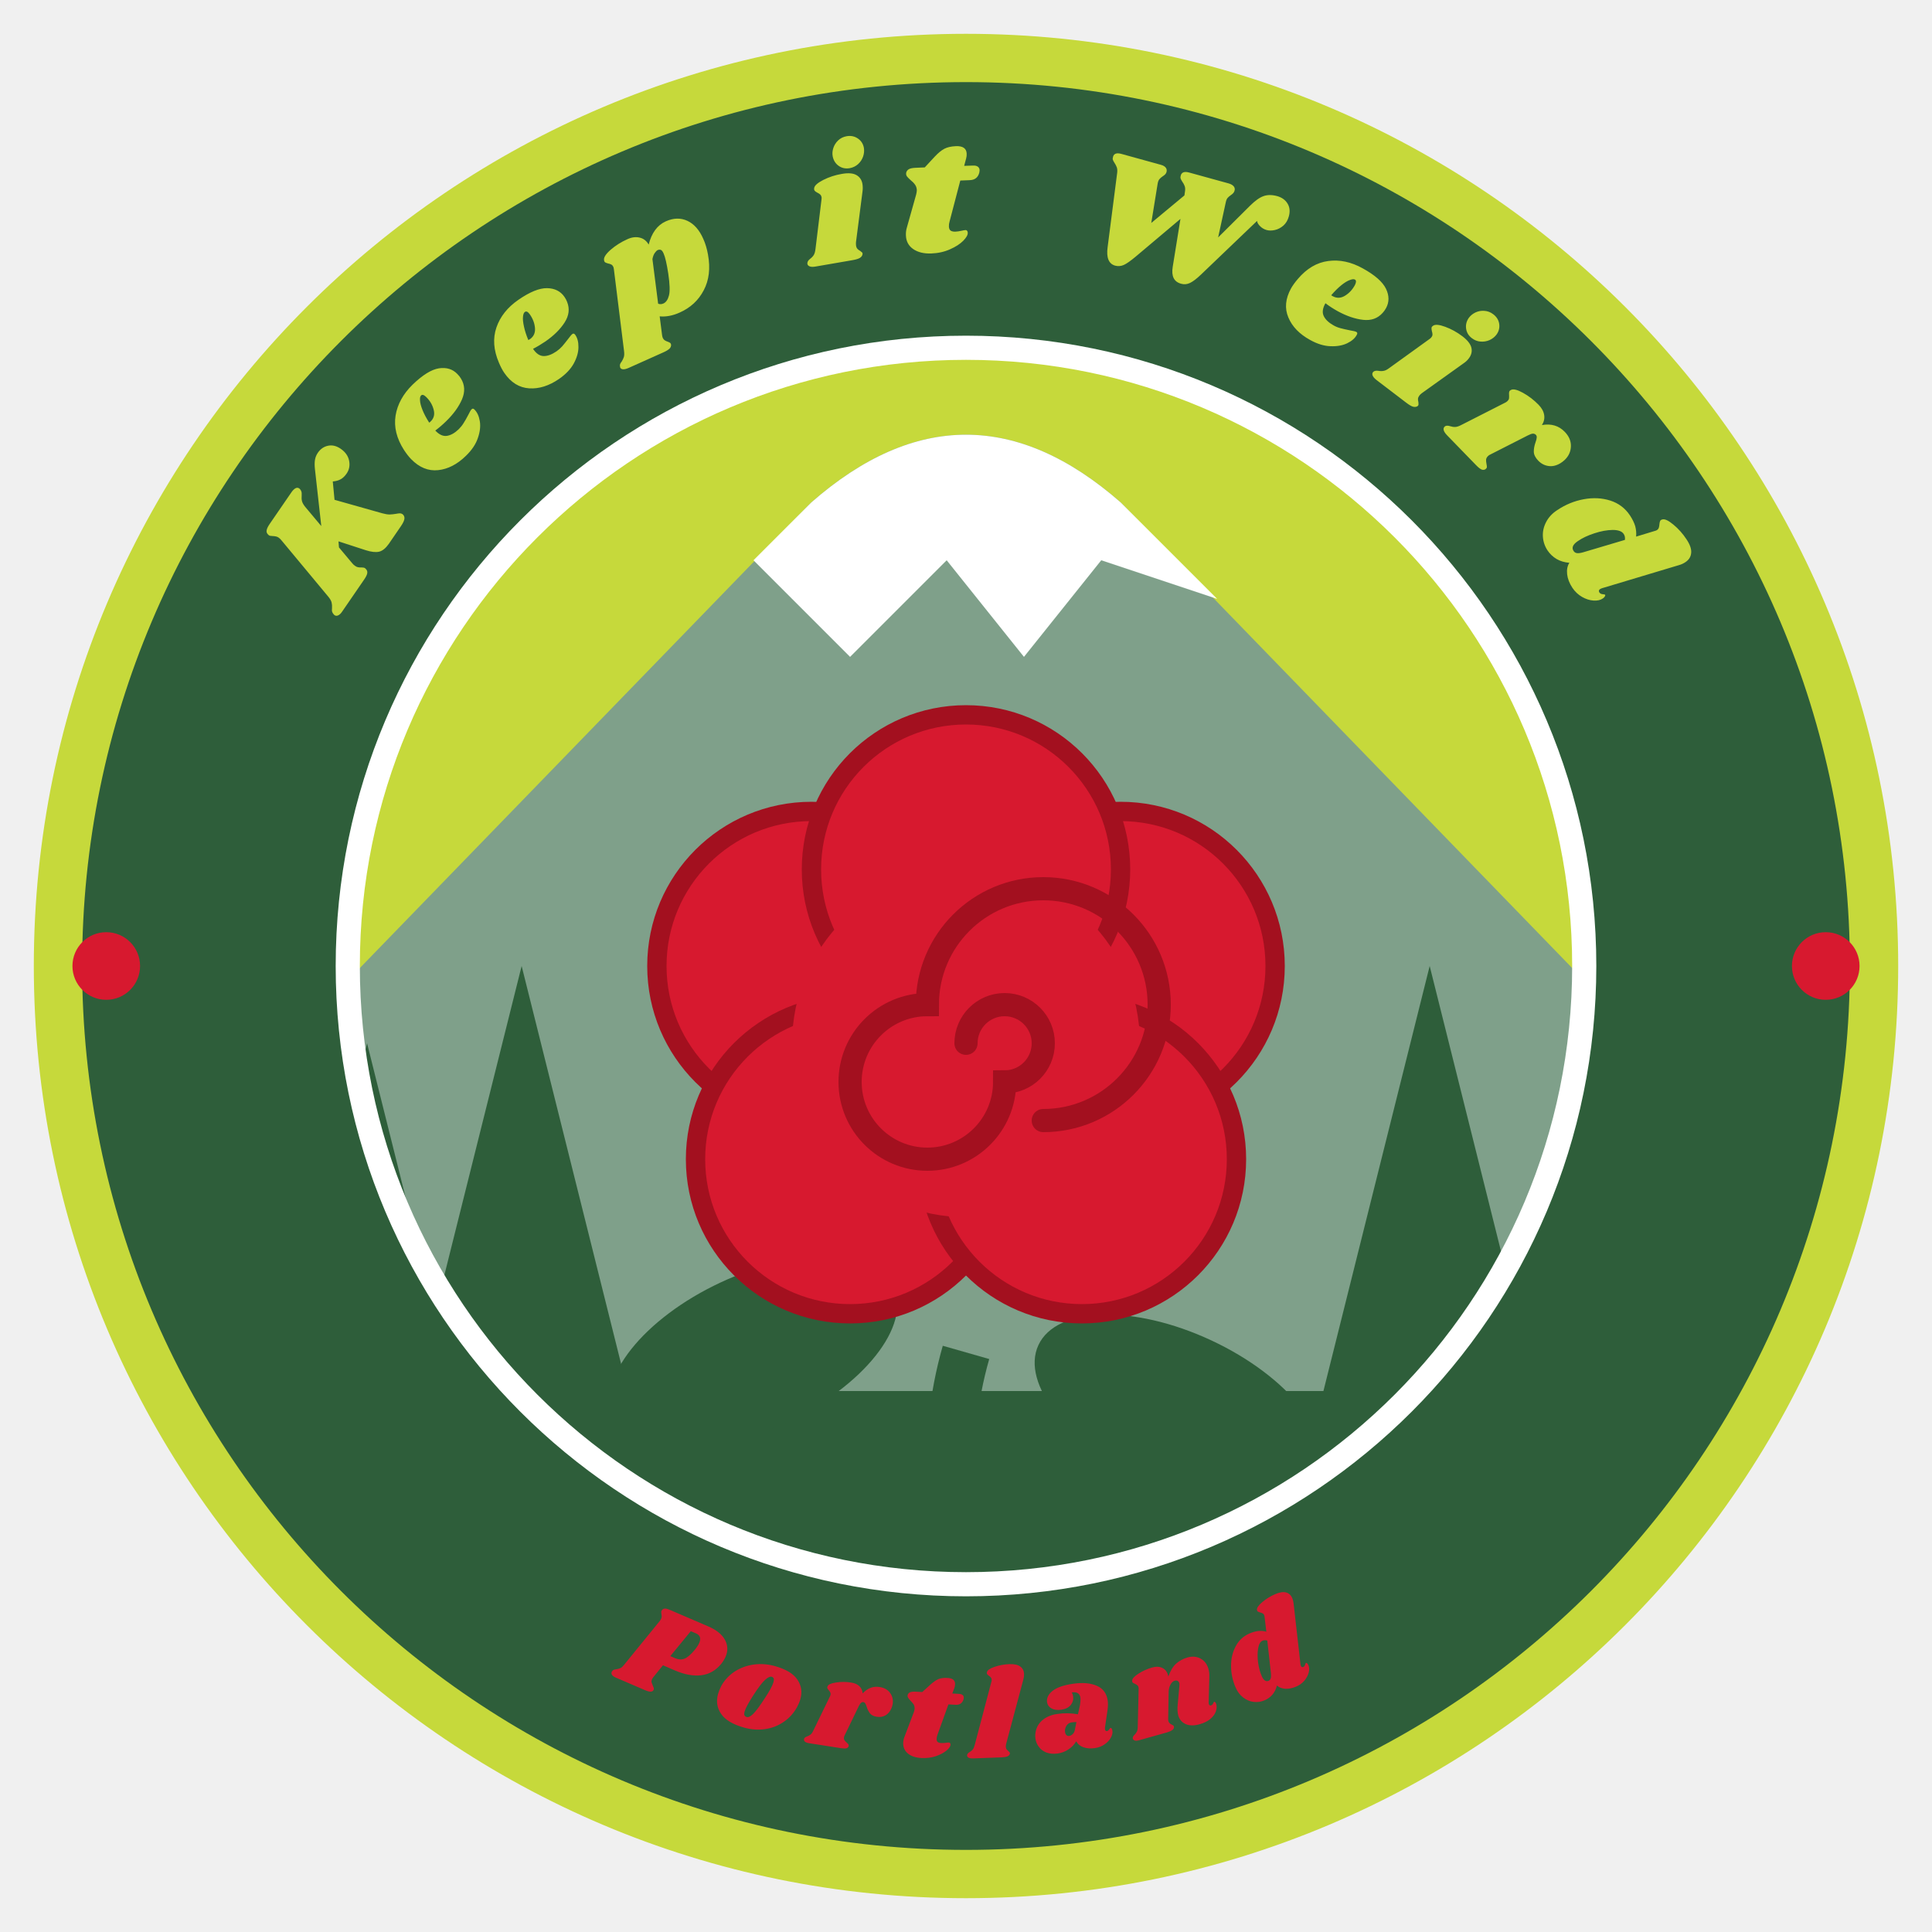
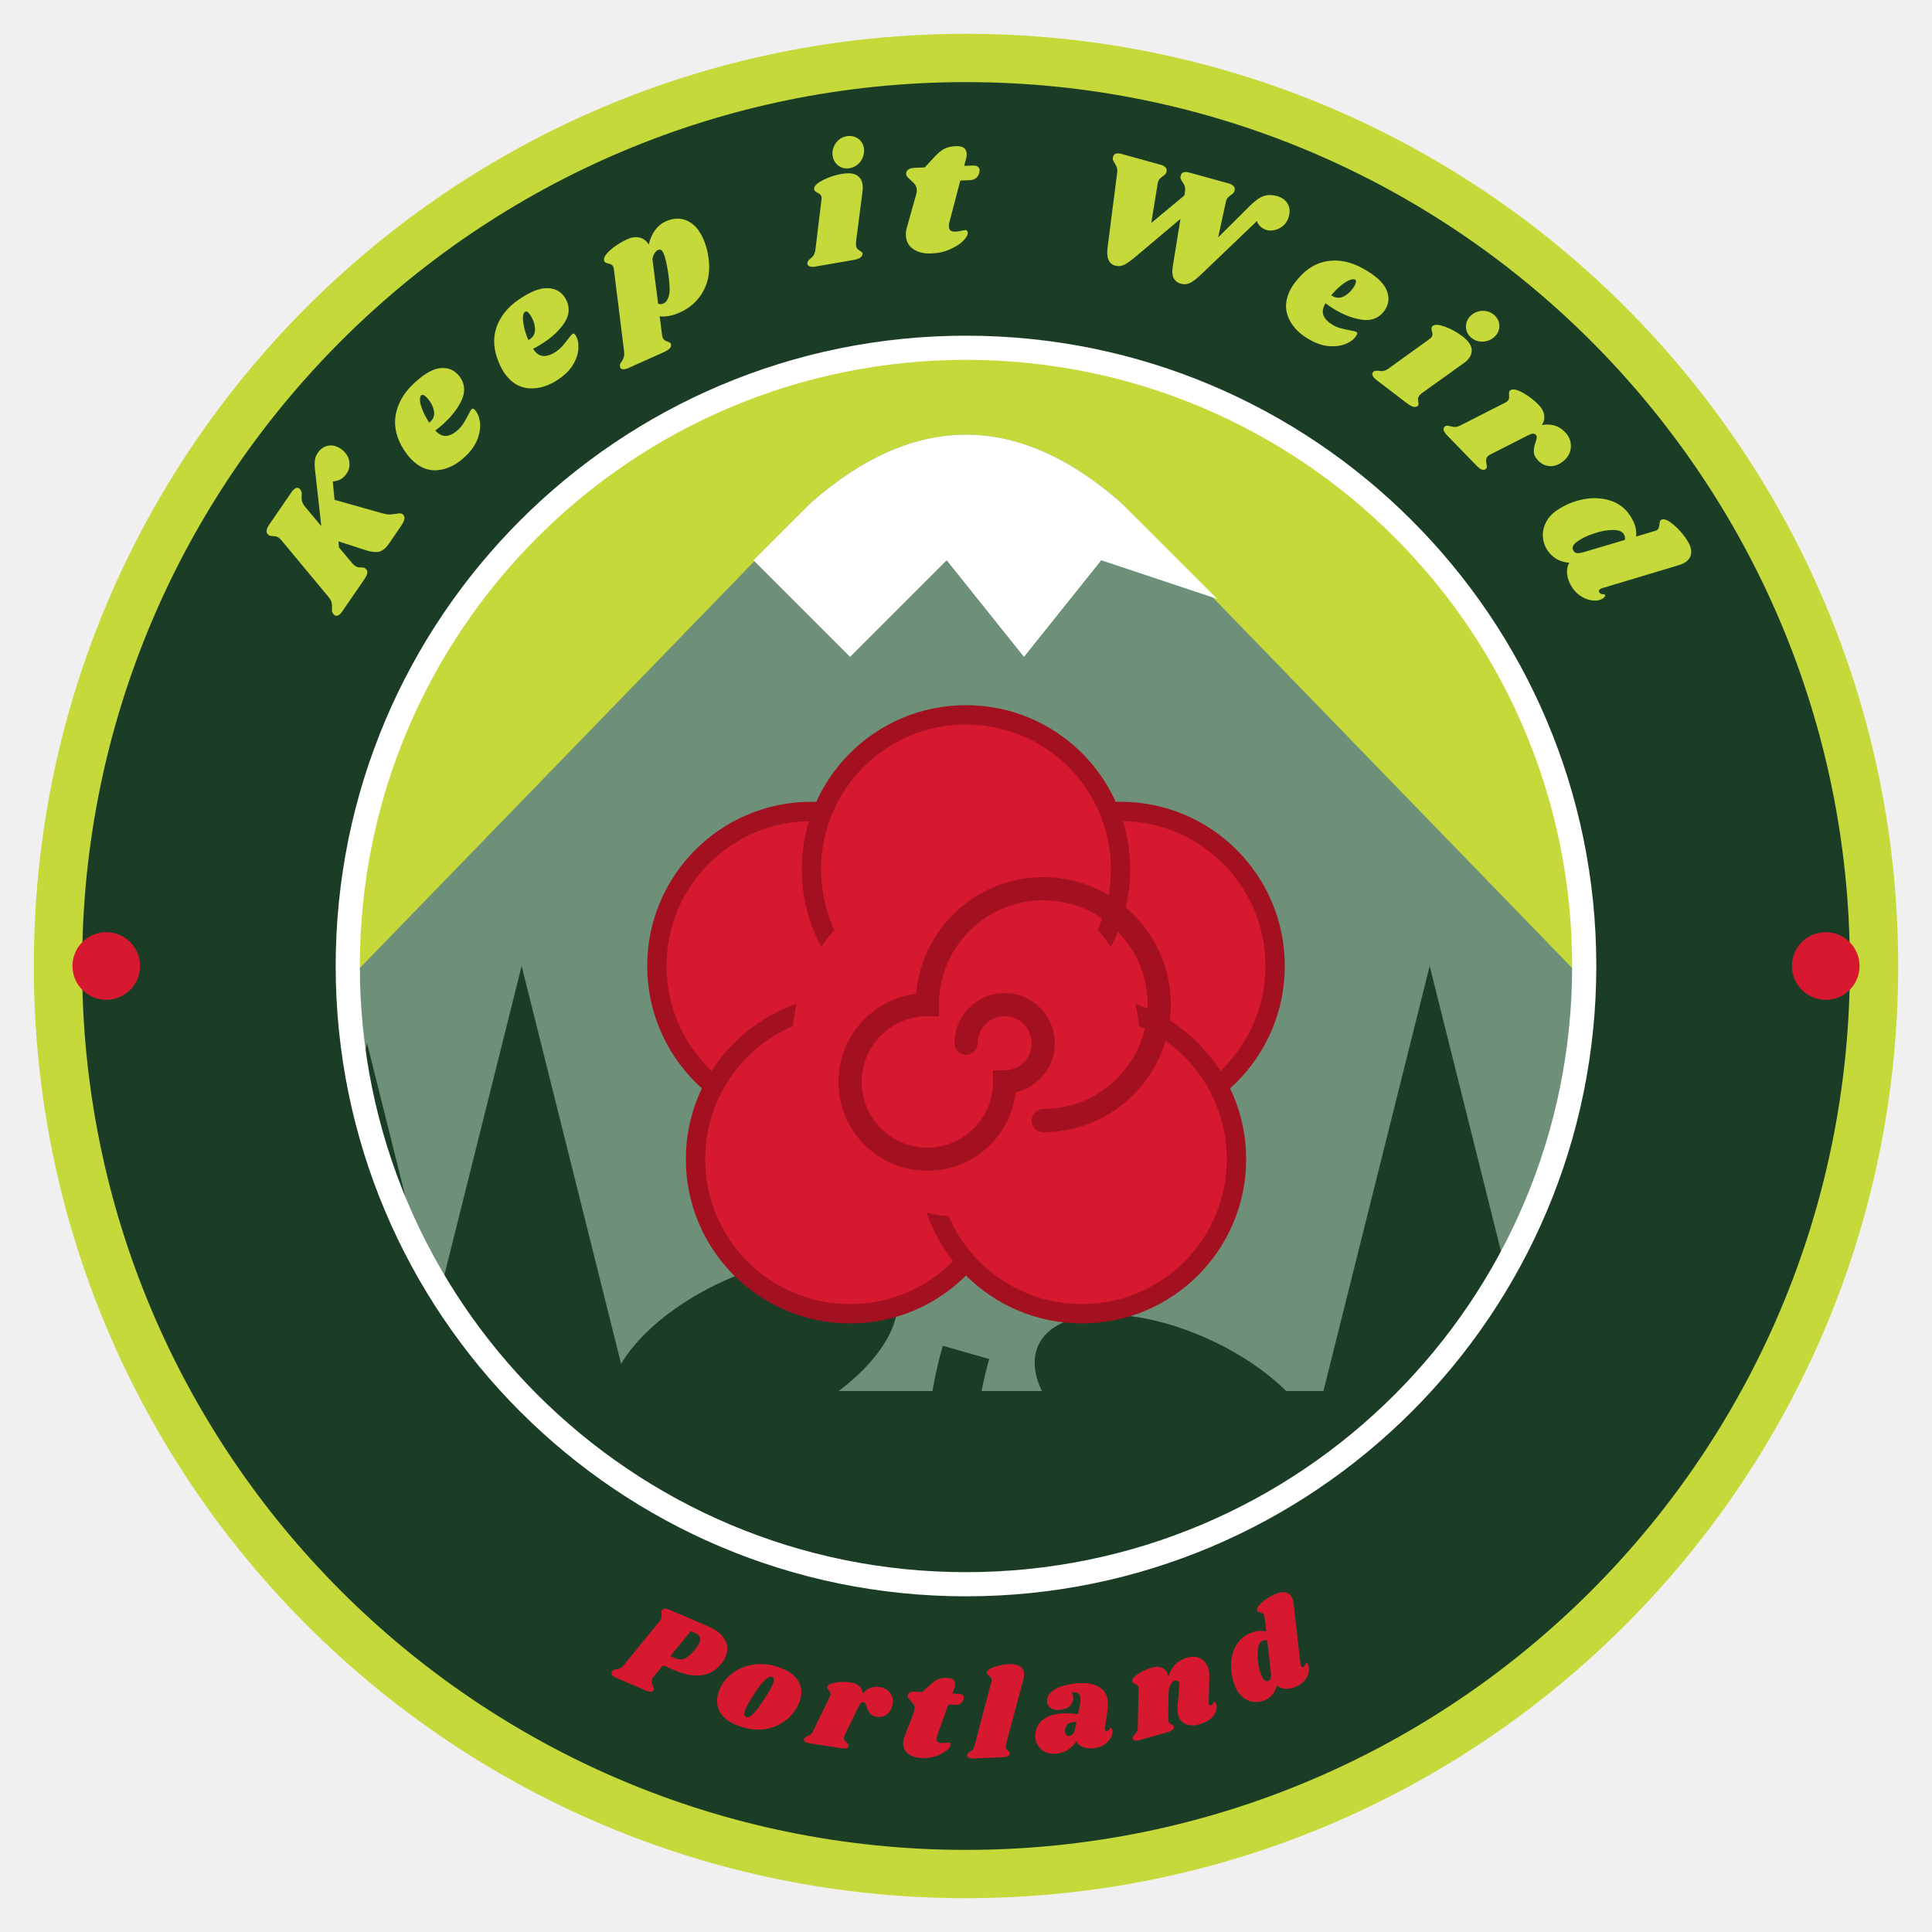
<svg xmlns="http://www.w3.org/2000/svg" viewBox="20 12 200 200" width="200" height="200" role="img" aria-label="Portland patch">
  <defs>
    <clipPath id="ring">
      <circle cx="120" cy="112" r="64" />
    </clipPath>
  </defs>
-   <circle cx="120" cy="112" r="94" fill="#2E5E3A" stroke="#C6D93B" stroke-width="5" />
+   <circle cx="120" cy="112" r="94" fill="#1B3D26" stroke="#C6D93B" stroke-width="5" />
  <circle cx="120" cy="112" r="64" fill="#C6D93B" />
  <g clip-path="url(#ring)">
-     <path d="M40 130 L104 64 Q120 50 136 64 L200 130 V190 H40 Z" fill="#7FA08A" />
+     <path d="M40 130 L104 64 Q120 50 136 64 L200 130 V190 H40 Z" fill="#6E8F78" />
    <path d="M104 64 Q120 50 136 64 L146 74 L134 70 L126 80 L118 70 L108 80 L98 70 Z" fill="#FFFFFF" />
-     <g fill="#2E5E3A">
+     <g fill="#1B3D26">
      <path d="M48 160 L58 120 L68 160 Z" />
      <path d="M62 160 L74 112 L86 160 Z" />
      <path d="M156 160 L168 112 L180 160 Z" />
      <path d="M174 160 L184 122 L194 160 Z" />
      <rect x="40" y="156" width="160" height="40" />
    </g>
    <g transform="translate(120 118)">
-       <path d="M0 34 Q-4 48 2 64" stroke="#2E5E3A" stroke-width="5" fill="none" />
-       <ellipse cx="-22" cy="34" rx="16" ry="8" transform="rotate(-25 -22 34)" fill="#2E5E3A" />
-       <ellipse cx="22" cy="40" rx="16" ry="8" transform="rotate(25 22 40)" fill="#2E5E3A" />
+       <path d="M0 34 Q-4 48 2 64" stroke="#1B3D26" stroke-width="5" fill="none" />
+       <ellipse cx="-22" cy="34" rx="16" ry="8" transform="rotate(-25 -22 34)" fill="#1B3D26" />
+       <ellipse cx="22" cy="40" rx="16" ry="8" transform="rotate(25 22 40)" fill="#1B3D26" />
      <g fill="#D7192F" stroke="#A3101F" stroke-width="2">
        <circle cx="-16" cy="-6" r="16" />
        <circle cx="16" cy="-6" r="16" />
        <circle cx="-12" cy="14" r="16" />
        <circle cx="12" cy="14" r="16" />
        <circle cx="0" cy="-16" r="16" />
      </g>
      <circle cx="0" cy="2" r="18" fill="#D7192F" />
      <path d="M0 2 a4 4 0 1 1 4 4 a8 8 0 1 1 -8 -8 a12 12 0 1 1 12 12" fill="none" stroke="#A3101F" stroke-width="2.4" stroke-linecap="round" />
    </g>
  </g>
  <circle cx="120" cy="112" r="64" fill="none" stroke="#FFFFFF" stroke-width="2.5" />
  <path d="M55.26 58.45Q55.99 58.95 56.14 59.69Q56.29 60.44 55.87 61.04Q55.6 61.43 55.27 61.61Q54.94 61.8 54.45 61.84L54.63 63.74L59.59 65.14Q60.03 65.26 60.34 65.26Q60.65 65.25 61 65.19Q61.26 65.14 61.4 65.14Q61.53 65.14 61.66 65.22Q61.88 65.38 61.87 65.67Q61.85 65.96 61.51 66.46L60.25 68.3Q59.77 68.98 59.25 69.11Q58.72 69.23 57.87 68.96L55.04 68.04L55.09 68.67L56.44 70.28Q56.59 70.47 56.76 70.58Q56.92 70.7 57.07 70.72Q57.21 70.75 57.41 70.74Q57.68 70.74 57.79 70.82Q57.82 70.84 57.91 70.94Q58.07 71.13 58.01 71.38Q57.95 71.63 57.68 72.02L55.42 75.31Q55.22 75.61 55.01 75.7Q54.8 75.8 54.63 75.68Q54.55 75.62 54.48 75.51Q54.36 75.35 54.36 75.17Q54.37 74.98 54.37 74.95Q54.39 74.62 54.33 74.38Q54.28 74.14 54.02 73.81L49.15 67.95Q49.01 67.77 48.84 67.65Q48.69 67.55 48.55 67.53Q48.41 67.5 48.21 67.49Q47.94 67.49 47.83 67.41Q47.79 67.38 47.7 67.28Q47.55 67.1 47.61 66.86Q47.66 66.61 47.93 66.22L50.19 62.93Q50.4 62.64 50.6 62.54Q50.8 62.44 50.97 62.56Q51.04 62.6 51.12 62.72Q51.19 62.83 51.22 62.96Q51.24 63.09 51.23 63.18Q51.22 63.27 51.23 63.31Q51.2 63.62 51.26 63.87Q51.32 64.12 51.57 64.44L53.26 66.46L52.6 60.54Q52.54 59.97 52.61 59.58Q52.68 59.19 52.91 58.86Q53.32 58.27 53.97 58.14Q54.61 58.01 55.26 58.45Z M67.35 50.72Q67.58 50.95 67.72 51.19Q68.32 52.17 67.83 53.33Q67.33 54.49 66.2 55.59Q65.63 56.15 65.06 56.57Q65.66 57.21 66.26 57.12Q66.87 57.03 67.5 56.42Q67.79 56.13 67.99 55.8Q68.2 55.48 68.48 54.94Q68.7 54.48 68.82 54.37Q68.96 54.23 69.11 54.39Q69.54 54.81 69.67 55.6Q69.8 56.39 69.47 57.34Q69.15 58.3 68.23 59.19Q66.88 60.51 65.35 60.67Q63.83 60.83 62.56 59.53Q62.2 59.16 61.82 58.58Q60.67 56.79 60.95 55.02Q61.24 53.26 62.71 51.82Q64.26 50.32 65.43 50.13Q66.61 49.95 67.35 50.72ZM64.58 55.63Q65.09 55.14 64.89 54.4Q64.7 53.66 64.11 53.09Q63.77 52.76 63.59 52.94Q63.45 53.07 63.48 53.46Q63.5 53.85 63.74 54.45Q63.98 55.05 64.43 55.75Q64.49 55.72 64.58 55.63Z M78.43 42.73Q78.61 42.99 78.71 43.26Q79.13 44.32 78.45 45.38Q77.77 46.44 76.47 47.34Q75.81 47.79 75.18 48.11Q75.66 48.84 76.27 48.86Q76.88 48.87 77.61 48.37Q77.94 48.14 78.2 47.85Q78.45 47.56 78.82 47.08Q79.12 46.67 79.26 46.57Q79.41 46.47 79.54 46.65Q79.89 47.13 79.88 47.93Q79.88 48.73 79.4 49.62Q78.92 50.5 77.87 51.23Q76.31 52.3 74.78 52.2Q73.24 52.1 72.21 50.61Q71.92 50.19 71.65 49.55Q70.81 47.59 71.39 45.9Q71.97 44.21 73.66 43.04Q75.44 41.81 76.63 41.83Q77.82 41.85 78.43 42.73ZM74.86 47.11Q75.45 46.7 75.38 45.94Q75.31 45.19 74.83 44.52Q74.55 44.14 74.34 44.29Q74.18 44.39 74.14 44.78Q74.1 45.17 74.24 45.8Q74.37 46.43 74.69 47.2Q74.76 47.17 74.86 47.11Z M92.8 36.72Q93.13 37.45 93.29 38.35Q93.68 40.48 92.85 42.05Q92.03 43.62 90.35 44.36Q89.28 44.84 88.29 44.75L88.53 46.63Q88.55 46.83 88.61 46.98Q88.69 47.15 88.82 47.23Q88.95 47.32 89.12 47.37Q89.3 47.44 89.38 47.5Q89.45 47.56 89.47 47.68Q89.49 47.91 89.3 48.1Q89.1 48.29 88.62 48.5L85.07 50.09Q84.66 50.27 84.43 50.22Q84.19 50.17 84.18 49.93Q84.15 49.79 84.2 49.68Q84.24 49.57 84.35 49.44Q84.51 49.18 84.58 48.96Q84.65 48.73 84.6 48.33L83.55 39.88Q83.53 39.72 83.49 39.62Q83.41 39.45 83.29 39.39Q83.17 39.32 82.97 39.28Q82.76 39.23 82.65 39.16Q82.55 39.1 82.53 38.92Q82.46 38.52 83.22 37.85Q83.99 37.19 84.95 36.76Q85.63 36.45 86.23 36.6Q86.82 36.74 87.15 37.32Q87.61 35.5 88.93 34.91Q90.12 34.38 91.16 34.86Q92.2 35.35 92.8 36.72ZM88.7 38.25Q88.56 37.92 88.41 37.87Q88.27 37.81 88.08 37.89Q87.94 37.96 87.78 38.19Q87.62 38.41 87.54 38.82L88.13 43.44Q88.4 43.54 88.67 43.42Q89.08 43.24 89.25 42.59Q89.42 41.95 89.18 40.33Q88.94 38.78 88.7 38.25Z  M109.28 31.04Q109.34 31.43 109.29 31.8L108.61 37.08Q108.6 37.29 108.62 37.44Q108.66 37.66 108.77 37.77Q108.87 37.88 109.04 37.97Q109.18 38.07 109.24 38.13Q109.31 38.2 109.29 38.32Q109.25 38.55 109.01 38.7Q108.78 38.84 108.26 38.93L104.44 39.59Q104 39.67 103.78 39.56Q103.55 39.45 103.58 39.21Q103.61 38.99 103.87 38.79Q104.1 38.62 104.24 38.4Q104.37 38.19 104.42 37.77L105.04 32.67Q105.06 32.51 105.05 32.41Q105.01 32.23 104.91 32.14Q104.81 32.04 104.62 31.95Q104.43 31.85 104.35 31.76Q104.26 31.67 104.28 31.49Q104.32 31.09 105.22 30.63Q106.13 30.17 107.16 30Q108.14 29.83 108.65 30.12Q109.17 30.41 109.28 31.04ZM109.43 27.31Q109.5 27.75 109.35 28.2Q109.19 28.66 108.83 28.99Q108.46 29.32 107.96 29.41Q107.32 29.52 106.82 29.17Q106.32 28.81 106.2 28.18Q106.12 27.76 106.27 27.31Q106.42 26.86 106.77 26.53Q107.13 26.19 107.65 26.1Q108.3 25.99 108.81 26.34Q109.32 26.69 109.43 27.31Z M121.41 29.62Q121.41 29.69 121.38 29.86Q121.19 30.62 120.39 30.65L119.41 30.69L118.3 34.93Q118.22 35.19 118.23 35.46Q118.25 35.77 118.42 35.88Q118.6 35.99 118.9 35.98Q119.17 35.97 119.58 35.88Q119.78 35.83 119.93 35.82Q120.05 35.81 120.11 35.89Q120.18 35.96 120.18 36.08Q120.21 36.42 119.71 36.93Q119.21 37.43 118.34 37.81Q117.47 38.2 116.4 38.24Q115.25 38.28 114.53 37.78Q113.81 37.28 113.78 36.37Q113.76 35.94 113.88 35.55L114.84 32.14Q114.91 31.85 114.91 31.68Q114.89 31.34 114.72 31.11Q114.55 30.87 114.25 30.63Q113.99 30.4 113.88 30.25Q113.77 30.09 113.81 29.87Q113.87 29.64 114.09 29.51Q114.31 29.39 114.78 29.37L115.73 29.33L116.76 28.22Q117.3 27.64 117.76 27.4Q118.22 27.16 118.96 27.13Q120.03 27.09 120.07 27.9Q120.08 28.16 120.02 28.38L119.81 29.17L120.71 29.14Q121.03 29.12 121.22 29.25Q121.4 29.38 121.41 29.62Z  M151.11 35.81Q150.73 35.7 150.45 35.42Q150.16 35.14 150.13 34.87L144.32 40.43Q143.65 41.07 143.19 41.29Q142.73 41.51 142.26 41.37Q141.16 41.07 141.4 39.62L142.2 34.66L137.56 38.57Q136.76 39.24 136.33 39.43Q135.9 39.62 135.44 39.5Q134.44 39.22 134.66 37.59L135.65 29.89Q135.69 29.55 135.61 29.32Q135.52 29.08 135.36 28.84Q135.25 28.67 135.21 28.56Q135.16 28.45 135.2 28.34Q135.28 27.71 136.08 27.93L140.17 29.06Q140.54 29.16 140.69 29.37Q140.83 29.57 140.75 29.83Q140.71 29.96 140.6 30.07Q140.49 30.17 140.38 30.24Q140.15 30.39 140.02 30.55Q139.89 30.71 139.84 31.01L139.18 35.08L142.61 32.23L142.67 31.82Q142.72 31.5 142.64 31.27Q142.56 31.04 142.38 30.79Q142.26 30.6 142.22 30.49Q142.18 30.39 142.21 30.27Q142.3 29.64 143.1 29.86L147.2 30.99Q147.57 31.1 147.73 31.31Q147.88 31.52 147.79 31.77Q147.73 31.99 147.43 32.19Q147.21 32.34 147.08 32.49Q146.95 32.65 146.89 32.95L146.1 36.58L149.38 33.32Q150.17 32.53 150.78 32.31Q151.39 32.08 152.21 32.3Q152.95 32.51 153.29 33.08Q153.63 33.64 153.42 34.4Q153.26 34.99 152.86 35.35Q152.46 35.7 151.98 35.81Q151.5 35.92 151.11 35.81Z M163.48 43.9Q163.32 44.19 163.13 44.39Q162.36 45.25 161.11 45.11Q159.86 44.97 158.47 44.21Q157.77 43.82 157.21 43.39Q156.77 44.16 157.03 44.71Q157.29 45.26 158.06 45.69Q158.42 45.89 158.79 45.98Q159.16 46.08 159.76 46.2Q160.26 46.28 160.41 46.36Q160.57 46.45 160.46 46.65Q160.19 47.18 159.47 47.53Q158.75 47.88 157.74 47.84Q156.73 47.81 155.62 47.19Q153.96 46.28 153.37 44.86Q152.77 43.45 153.65 41.85Q153.9 41.41 154.35 40.88Q155.73 39.25 157.5 39.02Q159.27 38.78 161.07 39.78Q162.96 40.82 163.48 41.9Q163.99 42.97 163.48 43.9ZM157.96 42.66Q158.59 43.01 159.24 42.61Q159.89 42.21 160.27 41.49Q160.48 41.06 160.26 40.94Q160.09 40.85 159.73 40.99Q159.36 41.12 158.86 41.52Q158.35 41.93 157.81 42.56Q157.86 42.61 157.96 42.66Z M172.06 49.09Q171.83 49.4 171.51 49.61L167.19 52.7Q167.02 52.83 166.93 52.95Q166.8 53.13 166.79 53.28Q166.78 53.43 166.83 53.62Q166.85 53.79 166.84 53.88Q166.84 53.97 166.74 54.05Q166.54 54.17 166.27 54.1Q166.01 54.02 165.59 53.7L162.51 51.35Q162.16 51.08 162.08 50.84Q162.01 50.61 162.2 50.46Q162.38 50.34 162.7 50.39Q162.99 50.44 163.24 50.39Q163.49 50.35 163.83 50.09L167.99 47.09Q168.12 47 168.18 46.91Q168.29 46.77 168.29 46.63Q168.29 46.49 168.23 46.29Q168.18 46.08 168.19 45.96Q168.19 45.83 168.34 45.73Q168.66 45.48 169.61 45.83Q170.56 46.18 171.4 46.82Q172.18 47.42 172.32 48Q172.45 48.57 172.06 49.09ZM174.9 46.66Q174.63 47.01 174.19 47.21Q173.75 47.4 173.26 47.36Q172.77 47.32 172.37 47.01Q171.85 46.62 171.77 46.01Q171.69 45.4 172.07 44.88Q172.33 44.54 172.75 44.34Q173.18 44.14 173.67 44.18Q174.16 44.21 174.58 44.53Q175.11 44.93 175.2 45.54Q175.28 46.16 174.9 46.66Z M181.99 59.6Q181.76 59.82 181.52 59.96Q180.9 60.33 180.3 60.24Q179.7 60.16 179.24 59.69Q178.79 59.22 178.78 58.77Q178.77 58.32 178.96 57.78Q179.07 57.48 179.08 57.3Q179.1 57.12 178.99 57.01Q178.87 56.89 178.69 56.89Q178.5 56.9 178.19 57.06L174.22 59.08Q174.14 59.11 174.02 59.23Q173.86 59.39 173.84 59.58Q173.83 59.77 173.88 60.02Q173.93 60.26 173.92 60.37Q173.9 60.48 173.79 60.56Q173.61 60.69 173.39 60.61Q173.17 60.53 172.81 60.16L169.78 57.04Q169.48 56.72 169.44 56.48Q169.41 56.24 169.62 56.11Q169.81 56.02 170.12 56.12Q170.4 56.21 170.65 56.2Q170.9 56.19 171.28 55.99L175.86 53.66Q175.94 53.62 176.05 53.52Q176.19 53.39 176.21 53.26Q176.23 53.14 176.22 52.91Q176.2 52.69 176.23 52.57Q176.25 52.45 176.41 52.37Q176.76 52.17 177.65 52.66Q178.54 53.15 179.27 53.9Q179.76 54.4 179.85 54.95Q179.94 55.5 179.62 56Q181.06 55.75 181.98 56.7Q182.64 57.38 182.62 58.19Q182.6 59.01 181.99 59.6Z M185.64 72.98Q185.54 73.04 185.52 73.14Q185.5 73.23 185.56 73.32Q185.67 73.49 185.9 73.51Q186.13 73.53 186.16 73.57Q186.2 73.64 186.13 73.75Q186.06 73.86 185.93 73.95Q185.56 74.21 184.96 74.17Q184.36 74.13 183.77 73.79Q183.18 73.45 182.78 72.86Q182.31 72.15 182.23 71.45Q182.15 70.75 182.46 70.26Q181.71 70.2 181.14 69.87Q180.57 69.53 180.2 68.98Q179.77 68.33 179.72 67.56Q179.67 66.78 180.05 66.05Q180.43 65.31 181.2 64.81Q182.48 63.95 183.95 63.68Q185.41 63.41 186.7 63.82Q187.98 64.23 188.73 65.35Q189.13 65.96 189.28 66.48Q189.42 67.01 189.37 67.55L191.28 66.97Q191.44 66.93 191.52 66.88Q191.68 66.77 191.72 66.63Q191.77 66.48 191.78 66.29Q191.8 66.07 191.85 65.95Q191.89 65.83 192.06 65.78Q192.44 65.65 193.22 66.3Q194 66.94 194.58 67.82Q195.13 68.64 195.07 69.24Q195.02 69.83 194.48 70.19Q194.17 70.4 193.81 70.5L185.81 72.9Q185.68 72.95 185.64 72.98ZM188.08 67.27Q187.81 66.86 186.94 66.86Q186.07 66.87 185.04 67.21Q184.02 67.54 183.33 68.02Q182.56 68.54 182.9 69.04Q183.02 69.23 183.25 69.26Q183.48 69.29 183.9 69.17L188.21 67.89Q188.26 67.53 188.08 67.27Z" fill="#C6D93B" />
  <path d="M95.11 183.51Q94.95 183.87 94.68 184.22Q93.83 185.27 92.6 185.42Q91.36 185.57 89.86 184.92L88.63 184.39L87.6 185.66Q87.55 185.72 87.49 185.84Q87.42 186.01 87.45 186.15Q87.49 186.29 87.58 186.5Q87.66 186.67 87.68 186.75Q87.7 186.83 87.67 186.92Q87.58 187.12 87.35 187.12Q87.13 187.12 86.76 186.96L83.76 185.67Q83.45 185.54 83.34 185.36Q83.24 185.18 83.37 185Q83.44 184.9 83.53 184.86Q83.63 184.82 83.8 184.8Q84.05 184.76 84.23 184.68Q84.4 184.6 84.59 184.36L88.27 179.84Q88.38 179.71 88.44 179.57Q88.5 179.43 88.5 179.33Q88.49 179.22 88.47 179.07Q88.43 178.87 88.47 178.77Q88.49 178.74 88.55 178.65Q88.67 178.52 88.86 178.52Q89.05 178.52 89.38 178.67L93.33 180.37Q94.6 180.92 95.05 181.76Q95.5 182.61 95.11 183.51ZM92.39 182.06Q92.69 181.37 92.05 181.09L91.51 180.86L89.39 183.44L89.92 183.67Q90.42 183.88 90.87 183.7Q91.32 183.52 91.93 182.78Q92.25 182.39 92.39 182.06Z M102.85 187.91Q102.74 188.29 102.51 188.72Q101.98 189.68 101.11 190.26Q100.25 190.85 99.18 191Q98.12 191.15 97.02 190.84Q95.28 190.35 94.65 189.42Q94.01 188.49 94.34 187.33Q94.45 186.95 94.68 186.5Q95.2 185.59 96.08 185.02Q96.96 184.46 98.05 184.31Q99.14 184.17 100.24 184.48Q101.94 184.96 102.55 185.88Q103.17 186.8 102.85 187.91ZM98 187.47Q97.23 188.66 97.08 189.18Q97.01 189.46 97.07 189.57Q97.13 189.69 97.28 189.74Q97.53 189.84 97.95 189.44Q98.37 189.04 99.18 187.79Q99.91 186.69 100.07 186.14Q100.14 185.87 100.09 185.75Q100.04 185.63 99.89 185.58Q99.63 185.51 99.2 185.9Q98.77 186.28 98 187.47Z M112.41 188.4Q112.37 188.64 112.28 188.84Q112.07 189.34 111.67 189.57Q111.27 189.8 110.77 189.72Q110.28 189.64 110.06 189.37Q109.85 189.1 109.72 188.69Q109.65 188.45 109.57 188.34Q109.5 188.22 109.38 188.2Q109.25 188.18 109.14 188.27Q109.03 188.36 108.91 188.6L107.43 191.66Q107.39 191.72 107.37 191.85Q107.34 192.02 107.42 192.14Q107.5 192.27 107.65 192.39Q107.79 192.52 107.83 192.59Q107.87 192.67 107.85 192.77Q107.79 192.93 107.62 192.98Q107.45 193.03 107.06 192.97L103.78 192.46Q103.44 192.41 103.31 192.28Q103.18 192.15 103.25 191.97Q103.32 191.83 103.56 191.75Q103.77 191.67 103.92 191.55Q104.07 191.43 104.2 191.14L105.92 187.6Q105.96 187.54 105.98 187.42Q106 187.28 105.95 187.2Q105.91 187.11 105.8 186.98Q105.69 186.85 105.65 186.77Q105.61 186.68 105.67 186.56Q105.79 186.28 106.56 186.17Q107.32 186.05 108.12 186.18Q108.65 186.26 108.96 186.55Q109.27 186.84 109.3 187.3Q110.06 186.48 111.06 186.64Q111.78 186.75 112.14 187.25Q112.51 187.75 112.41 188.4Z M119.77 187.76Q119.77 187.82 119.74 187.94Q119.54 188.51 118.93 188.48L118.18 188.44L117.04 191.6Q116.97 191.79 116.96 192Q116.95 192.23 117.07 192.33Q117.2 192.43 117.43 192.44Q117.64 192.45 117.95 192.41Q118.11 192.38 118.23 192.39Q118.32 192.39 118.36 192.45Q118.4 192.51 118.4 192.6Q118.4 192.86 117.99 193.21Q117.57 193.56 116.88 193.8Q116.19 194.03 115.38 193.99Q114.49 193.94 113.98 193.52Q113.47 193.09 113.5 192.39Q113.52 192.06 113.64 191.77L114.6 189.24Q114.67 189.02 114.68 188.89Q114.69 188.63 114.58 188.44Q114.46 188.26 114.25 188.05Q114.07 187.86 114 187.73Q113.92 187.6 113.97 187.44Q114.03 187.27 114.2 187.19Q114.38 187.11 114.74 187.12L115.47 187.16L116.33 186.38Q116.78 185.98 117.14 185.82Q117.51 185.67 118.08 185.7Q118.9 185.74 118.87 186.37Q118.86 186.56 118.8 186.73L118.58 187.31L119.27 187.35Q119.52 187.36 119.65 187.47Q119.78 187.58 119.77 187.76Z M126.01 185.28Q126.02 185.57 125.94 185.85L124.15 192.55Q124.12 192.71 124.12 192.82Q124.13 192.99 124.2 193.09Q124.27 193.18 124.39 193.27Q124.48 193.36 124.52 193.41Q124.56 193.47 124.54 193.56Q124.48 193.73 124.29 193.82Q124.1 193.9 123.7 193.92L120.73 194.03Q120.4 194.04 120.24 193.94Q120.08 193.83 120.12 193.65Q120.17 193.49 120.38 193.37Q120.58 193.26 120.7 193.11Q120.82 192.96 120.9 192.65L122.63 186.09Q122.67 185.97 122.66 185.89Q122.66 185.75 122.58 185.66Q122.51 185.57 122.39 185.49Q122.25 185.39 122.19 185.31Q122.13 185.24 122.17 185.1Q122.23 184.8 122.96 184.55Q123.7 184.3 124.5 184.27Q125.26 184.25 125.62 184.52Q125.99 184.79 126.01 185.28Z M134.67 188.04Q134.73 188.47 134.65 189.03L134.38 190.88Q134.38 190.94 134.39 191.01Q134.42 191.22 134.58 191.2Q134.74 191.17 134.83 191.02Q134.92 190.87 134.96 190.87Q135.02 190.86 135.08 190.94Q135.14 191.02 135.15 191.14Q135.22 191.49 134.99 191.89Q134.77 192.29 134.34 192.58Q133.91 192.88 133.35 192.96Q132.69 193.06 132.17 192.88Q131.66 192.71 131.41 192.26Q131.1 192.78 130.6 193.1Q130.11 193.43 129.51 193.52Q128.83 193.61 128.32 193.42Q127.82 193.22 127.54 192.83Q127.25 192.45 127.19 191.99Q127.16 191.78 127.17 191.58Q127.24 190.66 127.87 190.11Q128.49 189.56 129.44 189.43Q130.51 189.27 131.59 189.46L131.79 188.56Q131.88 188 131.84 187.7Q131.78 187.4 131.56 187.27Q131.35 187.14 130.95 187.2Q131.06 187.4 131.09 187.61Q131.16 188.09 130.85 188.49Q130.54 188.89 129.87 188.99Q129.24 189.08 128.84 188.85Q128.45 188.63 128.39 188.21Q128.3 187.57 128.96 187.04Q129.62 186.51 131.1 186.3Q132.57 186.09 133.54 186.51Q134.51 186.93 134.67 188.04ZM130.25 191.29Q130.28 191.5 130.4 191.62Q130.51 191.73 130.69 191.7Q130.86 191.68 131.04 191.52Q131.22 191.35 131.27 191.07L131.43 190.27Q131.21 190.26 130.94 190.3Q130.58 190.35 130.39 190.66Q130.21 190.97 130.25 191.29Z M145.12 188.25Q145.11 188.3 145.14 188.4Q145.17 188.49 145.22 188.53Q145.28 188.57 145.36 188.54Q145.51 188.5 145.58 188.34Q145.65 188.18 145.68 188.17Q145.75 188.15 145.81 188.22Q145.87 188.29 145.9 188.4Q146.01 188.76 145.86 189.18Q145.71 189.59 145.29 189.95Q144.87 190.3 144.19 190.49Q143.37 190.73 142.77 190.49Q142.18 190.24 141.98 189.61Q141.85 189.14 141.91 188.51L142.09 186.51Q142.11 186.33 142.08 186.23Q142.03 186.07 141.9 186Q141.77 185.94 141.62 185.98Q141.34 186.06 141.17 186.39Q140.99 186.71 140.98 187.12L140.93 189.89Q140.92 190.04 140.95 190.17Q141 190.32 141.09 190.4Q141.17 190.47 141.32 190.54Q141.42 190.59 141.48 190.64Q141.53 190.69 141.53 190.79Q141.53 190.97 141.36 191.09Q141.2 191.22 140.8 191.34L137.95 192.14Q137.62 192.24 137.45 192.17Q137.27 192.1 137.26 191.92Q137.27 191.75 137.45 191.58Q137.61 191.43 137.69 191.25Q137.78 191.08 137.78 190.76L137.87 186.83Q137.88 186.76 137.85 186.64Q137.81 186.51 137.73 186.45Q137.65 186.39 137.5 186.31Q137.34 186.25 137.27 186.19Q137.2 186.13 137.2 185.99Q137.2 185.68 137.85 185.26Q138.5 184.84 139.27 184.62Q139.9 184.44 140.36 184.68Q140.82 184.92 140.95 185.55Q141.26 184.66 141.75 184.22Q142.25 183.78 142.93 183.58Q143.69 183.37 144.29 183.7Q144.89 184.03 145.1 184.77Q145.21 185.15 145.19 185.56Z M154.67 184.46Q154.7 184.54 154.77 184.57Q154.84 184.6 154.91 184.57Q155.06 184.5 155.1 184.34Q155.15 184.17 155.19 184.15Q155.24 184.12 155.32 184.19Q155.39 184.26 155.44 184.37Q155.59 184.69 155.48 185.13Q155.36 185.58 155.03 185.98Q154.69 186.38 154.19 186.59Q153.59 186.85 153.05 186.82Q152.51 186.78 152.19 186.48Q152.05 187.04 151.72 187.43Q151.39 187.81 150.92 188.01Q150.37 188.25 149.78 188.18Q149.19 188.11 148.69 187.72Q148.19 187.34 147.91 186.69Q147.44 185.61 147.44 184.47Q147.43 183.33 147.92 182.42Q148.4 181.51 149.34 181.1Q149.86 180.88 150.27 180.84Q150.69 180.8 151.09 180.91L150.91 179.4Q150.9 179.28 150.87 179.21Q150.82 179.07 150.71 179.02Q150.61 178.96 150.47 178.93Q150.31 178.88 150.22 178.83Q150.14 178.79 150.12 178.65Q150.08 178.35 150.67 177.85Q151.26 177.35 152 177.03Q152.69 176.73 153.13 176.85Q153.57 176.97 153.77 177.42Q153.88 177.69 153.91 177.97L154.63 184.32Q154.65 184.42 154.67 184.46ZM150.7 181.84Q150.35 181.99 150.24 182.65Q150.13 183.31 150.24 184.13Q150.36 184.94 150.62 185.52Q150.91 186.18 151.34 185.99Q151.49 185.92 151.54 185.75Q151.6 185.58 151.57 185.25L151.19 181.83Q150.93 181.75 150.7 181.84Z" fill="#D7192F" />
  <g fill="#D7192F">
    <circle cx="31" cy="112" r="3.5" />
    <circle cx="209" cy="112" r="3.5" />
  </g>
</svg>
